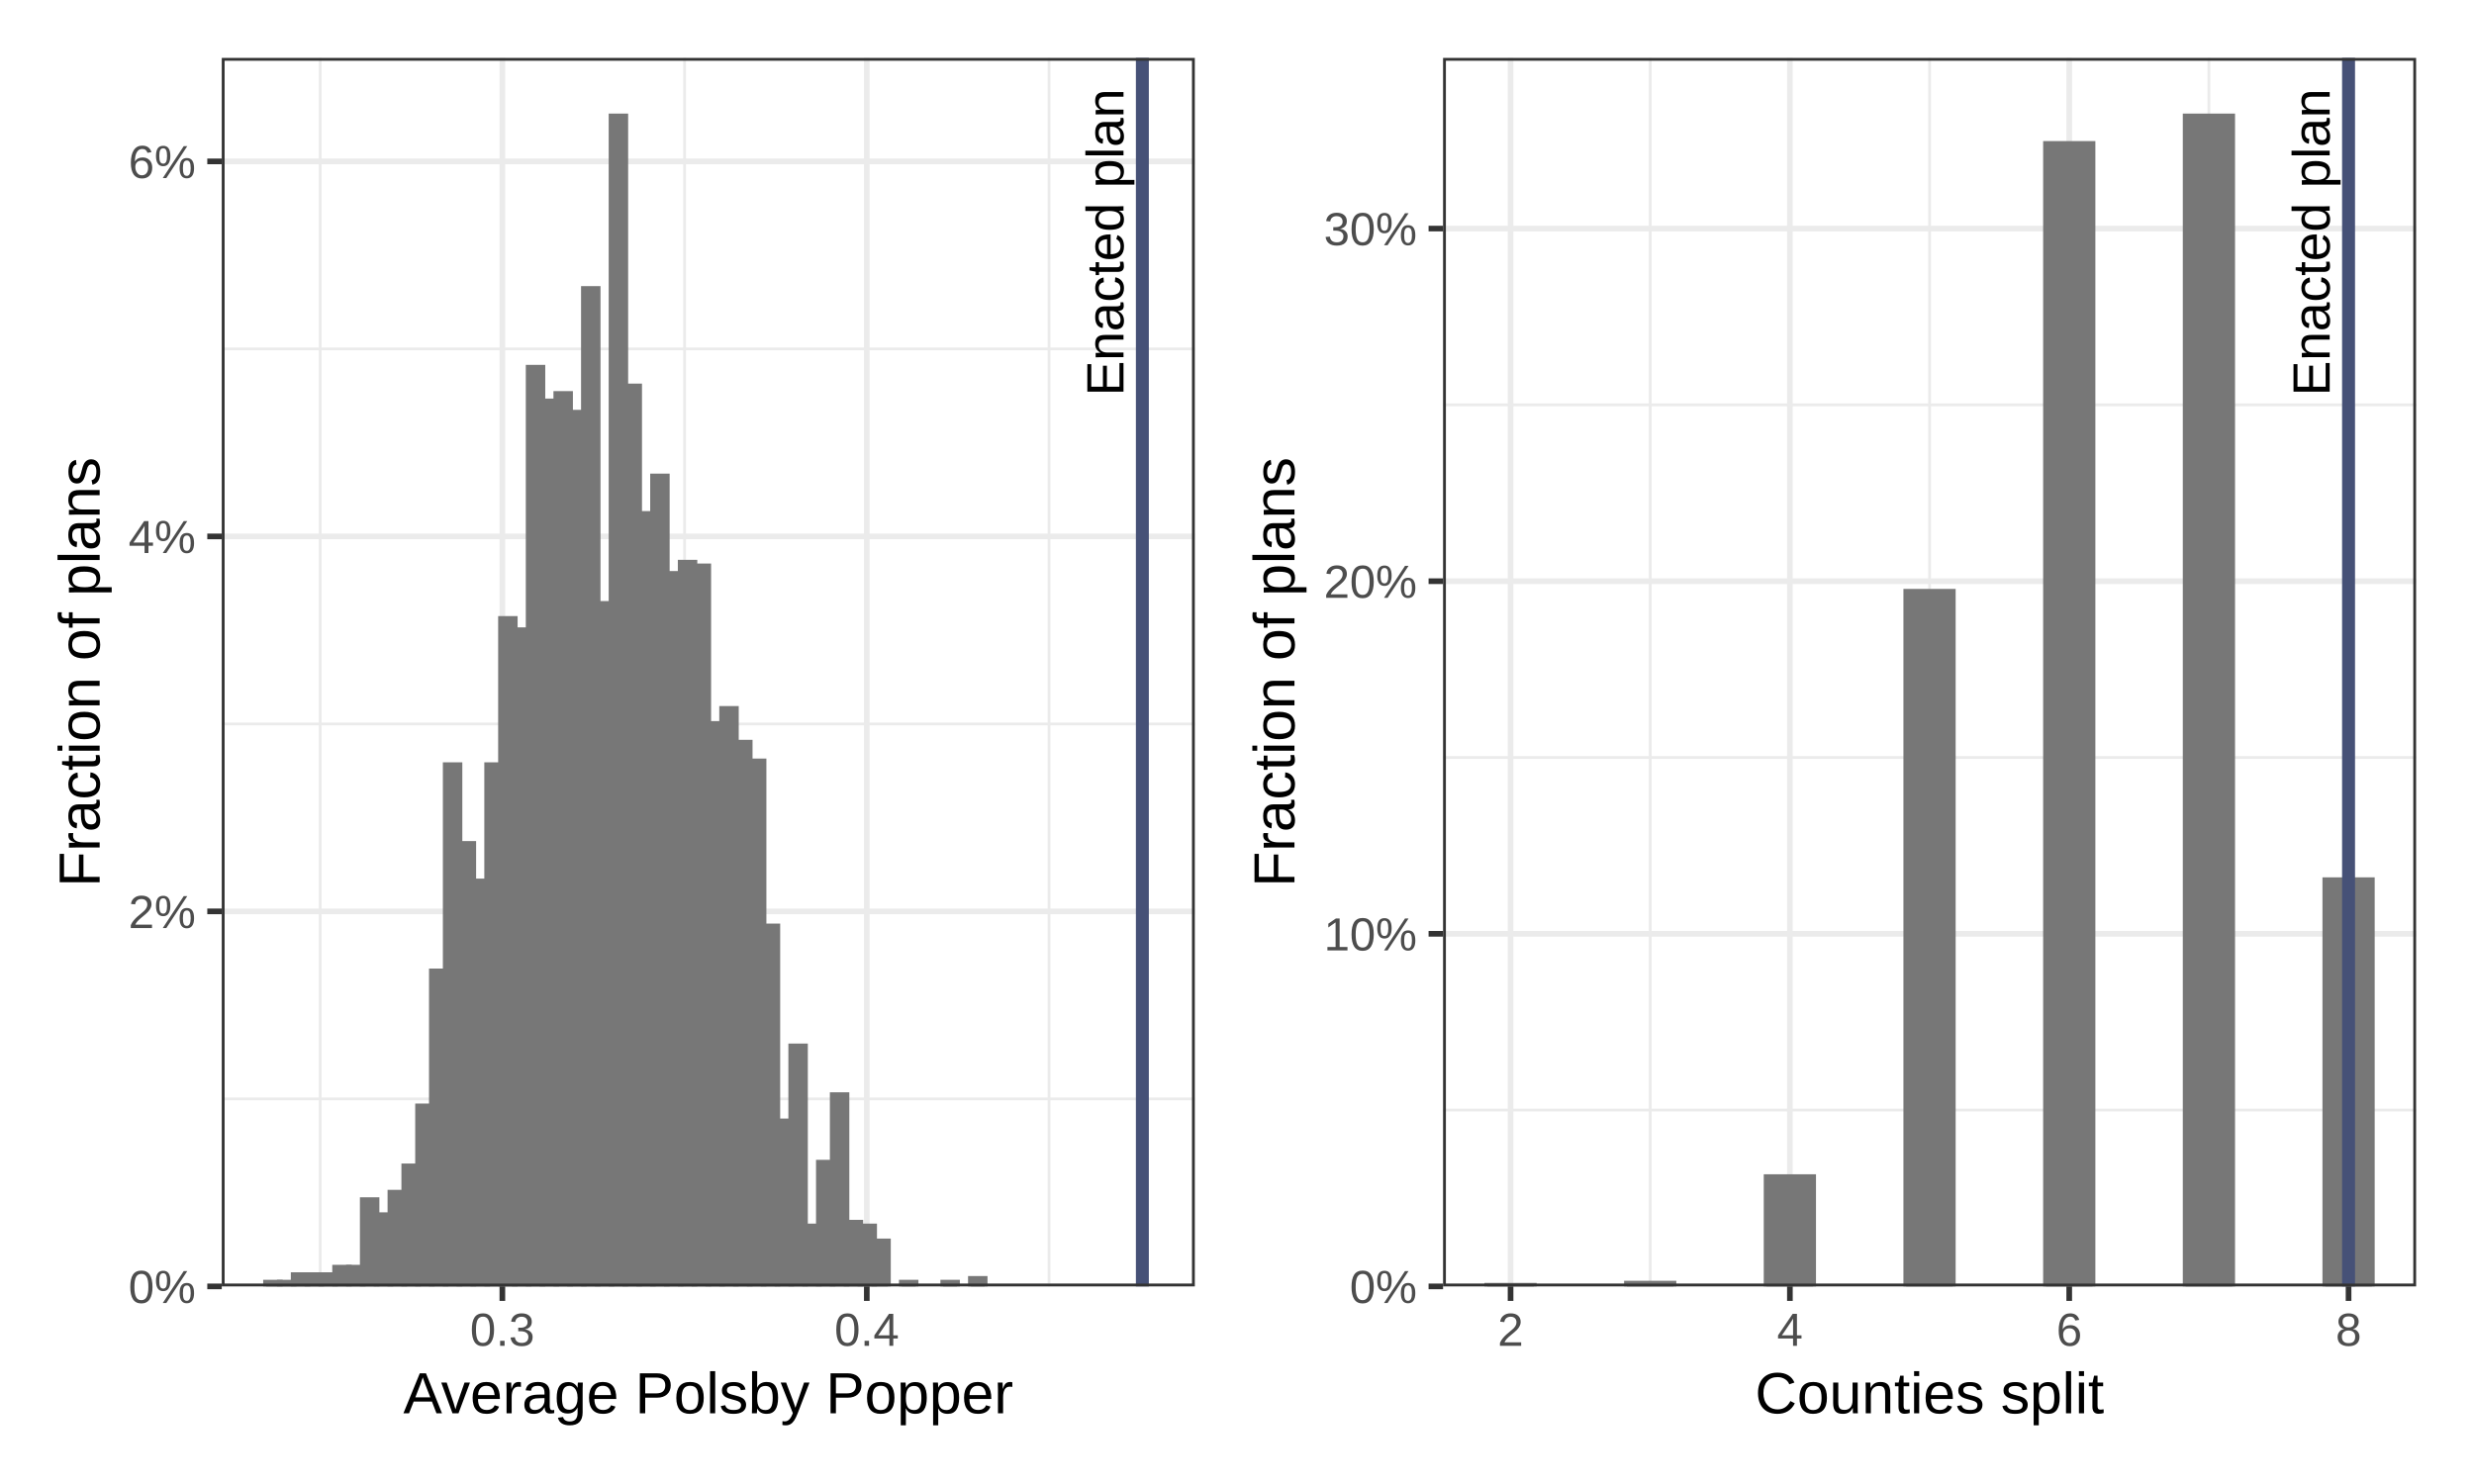
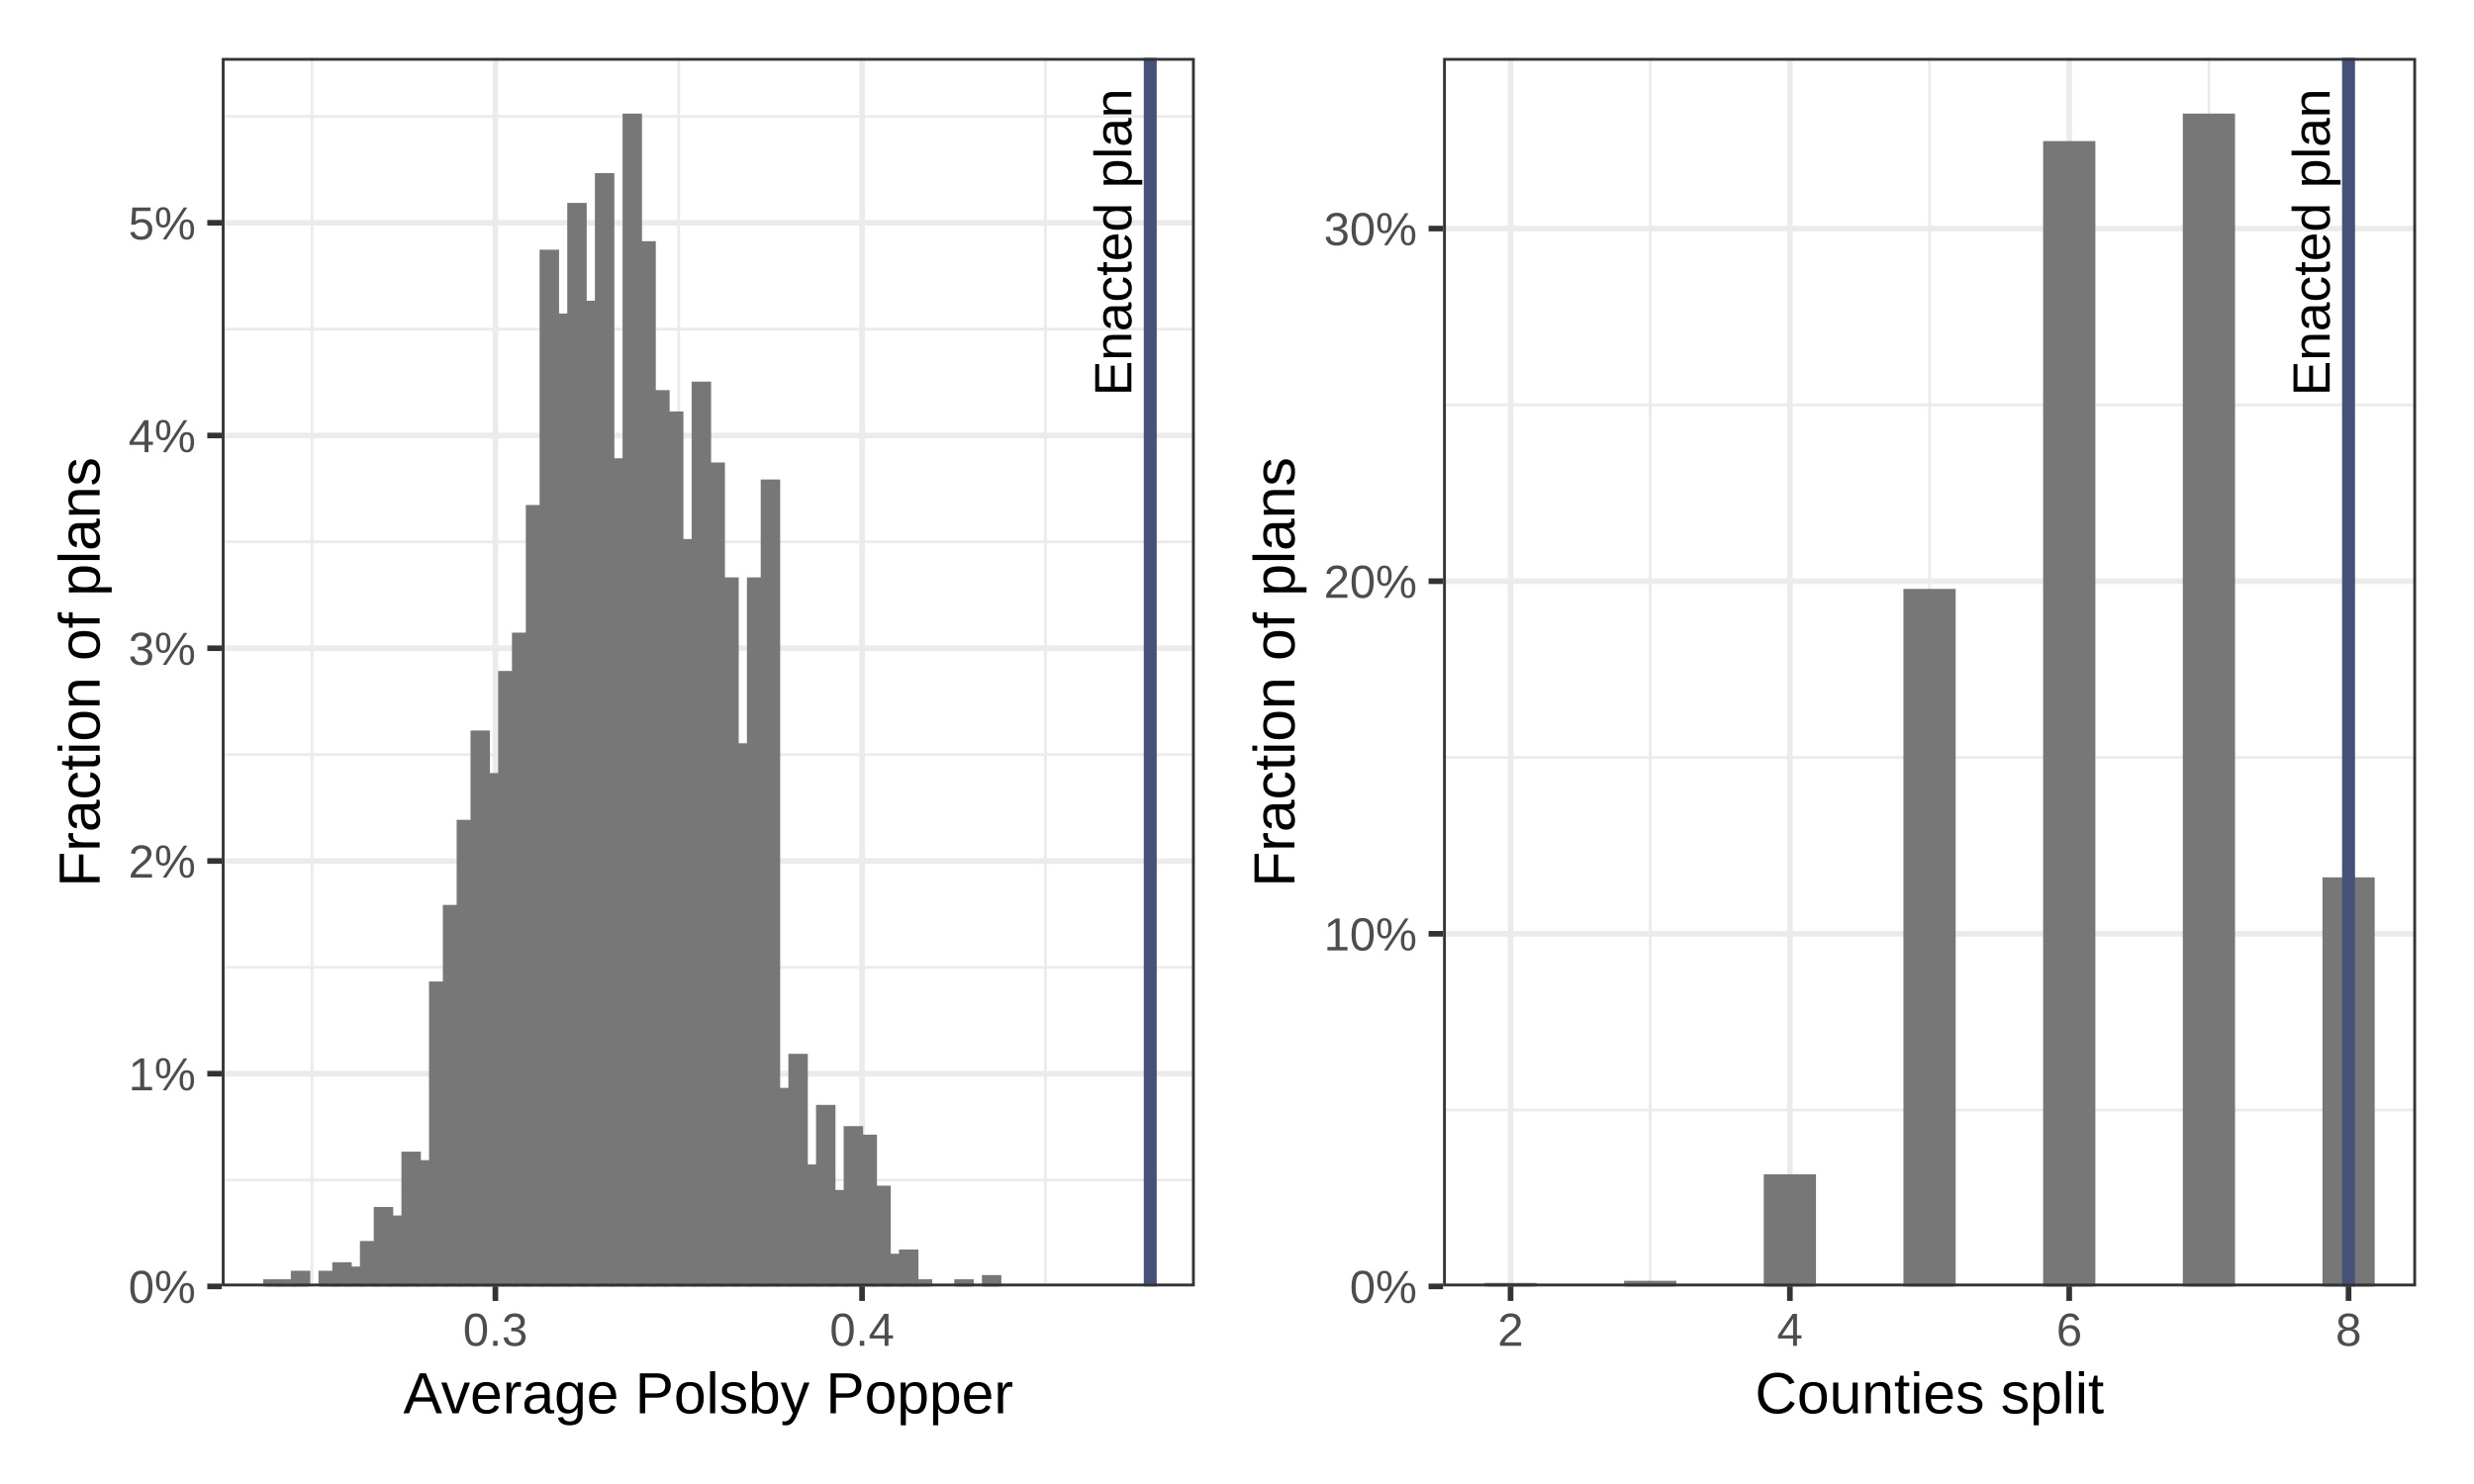
<svg xmlns="http://www.w3.org/2000/svg" class="svglite" width="468.00pt" height="280.80pt" viewBox="0 0 468.00 280.80">
  <defs>
    <style type="text/css">
    .svglite line, .svglite polyline, .svglite polygon, .svglite path, .svglite rect, .svglite circle {
      fill: none;
      stroke: #000000;
      stroke-linecap: round;
      stroke-linejoin: round;
      stroke-miterlimit: 10.00;
    }
  </style>
  </defs>
  <rect width="100%" height="100%" style="stroke: none; fill: #FFFFFF;" />
  <defs>
    <clipPath id="cpMC4wMHw0NjguMDB8MC4wMHwyODAuODA=">
      <rect x="0.00" y="0.00" width="468.00" height="280.80" />
    </clipPath>
  </defs>
  <g clip-path="url(#cpMC4wMHw0NjguMDB8MC4wMHwyODAuODA=)">
    <rect x="0" y="0" width="468.00" height="280.80" style="stroke-width: 1.07; stroke: #FFFFFF; fill: #FFFFFF;" />
  </g>
  <defs>
    <clipPath id="cpNS40OHwyMzEuNTB8NS40OHwyNzUuMzI=">
      <rect x="5.48" y="5.48" width="226.02" height="269.84" />
    </clipPath>
  </defs>
  <g clip-path="url(#cpNS40OHwyMzEuNTB8NS40OHwyNzUuMzI=)">
    <rect x="5.48" y="5.48" width="226.02" height="269.84" style="stroke-width: 1.07; stroke: #FFFFFF; fill: #FFFFFF;" />
  </g>
  <g clip-path="url(#cpMC4wMHw0NjguMDB8MC4wMHwyODAuODA=)">
</g>
  <defs>
    <clipPath id="cpNDEuOTV8MjI2LjAyfDEwLjk2fDI0My40MQ==">
      <rect x="41.95" y="10.96" width="184.07" height="232.45" />
    </clipPath>
  </defs>
  <g clip-path="url(#cpNDEuOTV8MjI2LjAyfDEwLjk2fDI0My40MQ==)">
    <rect x="41.95" y="10.96" width="184.07" height="232.45" style="stroke-width: 1.07; stroke: none; fill: #FFFFFF;" />
-     <polyline points="41.95,207.93 226.02,207.93 " style="stroke-width: 0.53; stroke: #EBEBEB; stroke-linecap: butt;" />
-     <polyline points="41.95,136.98 226.02,136.98 " style="stroke-width: 0.53; stroke: #EBEBEB; stroke-linecap: butt;" />
-     <polyline points="41.95,66.02 226.02,66.02 " style="stroke-width: 0.53; stroke: #EBEBEB; stroke-linecap: butt;" />
-     <polyline points="60.57,243.41 60.57,10.96 " style="stroke-width: 0.53; stroke: #EBEBEB; stroke-linecap: butt;" />
-     <polyline points="129.50,243.41 129.50,10.96 " style="stroke-width: 0.53; stroke: #EBEBEB; stroke-linecap: butt;" />
-     <polyline points="198.44,243.41 198.44,10.96 " style="stroke-width: 0.53; stroke: #EBEBEB; stroke-linecap: butt;" />
+     <polyline points="41.95,223.28 226.02,223.28 " style="stroke-width: 0.53; stroke: #EBEBEB; stroke-linecap: butt;" />
+     <polyline points="41.95,183.03 226.02,183.03 " style="stroke-width: 0.53; stroke: #EBEBEB; stroke-linecap: butt;" />
+     <polyline points="41.95,142.78 226.02,142.78 " style="stroke-width: 0.53; stroke: #EBEBEB; stroke-linecap: butt;" />
+     <polyline points="41.95,102.53 226.02,102.53 " style="stroke-width: 0.53; stroke: #EBEBEB; stroke-linecap: butt;" />
+     <polyline points="41.95,62.28 226.02,62.28 " style="stroke-width: 0.53; stroke: #EBEBEB; stroke-linecap: butt;" />
+     <polyline points="41.95,22.03 226.02,22.03 " style="stroke-width: 0.53; stroke: #EBEBEB; stroke-linecap: butt;" />
+     <polyline points="59.02,243.41 59.02,10.96 " style="stroke-width: 0.53; stroke: #EBEBEB; stroke-linecap: butt;" />
+     <polyline points="128.39,243.41 128.39,10.96 " style="stroke-width: 0.53; stroke: #EBEBEB; stroke-linecap: butt;" />
+     <polyline points="197.76,243.41 197.76,10.96 " style="stroke-width: 0.53; stroke: #EBEBEB; stroke-linecap: butt;" />
    <polyline points="41.95,243.41 226.02,243.41 " style="stroke-width: 1.07; stroke: #EBEBEB; stroke-linecap: butt;" />
-     <polyline points="41.95,172.45 226.02,172.45 " style="stroke-width: 1.07; stroke: #EBEBEB; stroke-linecap: butt;" />
-     <polyline points="41.95,101.50 226.02,101.50 " style="stroke-width: 1.07; stroke: #EBEBEB; stroke-linecap: butt;" />
-     <polyline points="41.95,30.54 226.02,30.54 " style="stroke-width: 1.07; stroke: #EBEBEB; stroke-linecap: butt;" />
-     <polyline points="95.03,243.41 95.03,10.96 " style="stroke-width: 1.07; stroke: #EBEBEB; stroke-linecap: butt;" />
-     <polyline points="163.97,243.41 163.97,10.96 " style="stroke-width: 1.07; stroke: #EBEBEB; stroke-linecap: butt;" />
-     <rect x="50.32" y="242.70" width="2.61" height="0.71" style="stroke-width: 1.07; stroke: #777777; stroke-linecap: square; stroke-linejoin: miter; fill: #777777;" />
-     <rect x="52.93" y="242.70" width="2.61" height="0.71" style="stroke-width: 1.07; stroke: #777777; stroke-linecap: square; stroke-linejoin: miter; fill: #777777;" />
-     <rect x="55.55" y="241.28" width="2.61" height="2.13" style="stroke-width: 1.07; stroke: #777777; stroke-linecap: square; stroke-linejoin: miter; fill: #777777;" />
-     <rect x="58.16" y="241.28" width="2.61" height="2.13" style="stroke-width: 1.07; stroke: #777777; stroke-linecap: square; stroke-linejoin: miter; fill: #777777;" />
-     <rect x="60.78" y="241.28" width="2.61" height="2.13" style="stroke-width: 1.07; stroke: #777777; stroke-linecap: square; stroke-linejoin: miter; fill: #777777;" />
-     <rect x="63.39" y="239.86" width="2.61" height="3.55" style="stroke-width: 1.07; stroke: #777777; stroke-linecap: square; stroke-linejoin: miter; fill: #777777;" />
-     <rect x="66.01" y="239.86" width="2.61" height="3.55" style="stroke-width: 1.07; stroke: #777777; stroke-linecap: square; stroke-linejoin: miter; fill: #777777;" />
-     <rect x="68.62" y="227.09" width="2.61" height="16.32" style="stroke-width: 1.07; stroke: #777777; stroke-linecap: square; stroke-linejoin: miter; fill: #777777;" />
-     <rect x="71.24" y="229.93" width="2.61" height="13.48" style="stroke-width: 1.07; stroke: #777777; stroke-linecap: square; stroke-linejoin: miter; fill: #777777;" />
-     <rect x="73.85" y="225.67" width="2.61" height="17.74" style="stroke-width: 1.07; stroke: #777777; stroke-linecap: square; stroke-linejoin: miter; fill: #777777;" />
-     <rect x="76.47" y="220.70" width="2.61" height="22.71" style="stroke-width: 1.07; stroke: #777777; stroke-linecap: square; stroke-linejoin: miter; fill: #777777;" />
-     <rect x="79.08" y="209.35" width="2.61" height="34.06" style="stroke-width: 1.07; stroke: #777777; stroke-linecap: square; stroke-linejoin: miter; fill: #777777;" />
-     <rect x="81.69" y="183.81" width="2.61" height="59.60" style="stroke-width: 1.07; stroke: #777777; stroke-linecap: square; stroke-linejoin: miter; fill: #777777;" />
-     <rect x="84.31" y="144.78" width="2.61" height="98.63" style="stroke-width: 1.07; stroke: #777777; stroke-linecap: square; stroke-linejoin: miter; fill: #777777;" />
-     <rect x="86.92" y="159.68" width="2.61" height="83.73" style="stroke-width: 1.07; stroke: #777777; stroke-linecap: square; stroke-linejoin: miter; fill: #777777;" />
-     <rect x="89.54" y="166.78" width="2.61" height="76.63" style="stroke-width: 1.07; stroke: #777777; stroke-linecap: square; stroke-linejoin: miter; fill: #777777;" />
-     <rect x="92.15" y="144.78" width="2.61" height="98.63" style="stroke-width: 1.07; stroke: #777777; stroke-linecap: square; stroke-linejoin: miter; fill: #777777;" />
-     <rect x="94.77" y="117.11" width="2.61" height="126.30" style="stroke-width: 1.07; stroke: #777777; stroke-linecap: square; stroke-linejoin: miter; fill: #777777;" />
-     <rect x="97.38" y="119.24" width="2.61" height="124.17" style="stroke-width: 1.07; stroke: #777777; stroke-linecap: square; stroke-linejoin: miter; fill: #777777;" />
-     <rect x="100.00" y="69.57" width="2.61" height="173.84" style="stroke-width: 1.07; stroke: #777777; stroke-linecap: square; stroke-linejoin: miter; fill: #777777;" />
-     <rect x="102.61" y="75.95" width="2.61" height="167.46" style="stroke-width: 1.07; stroke: #777777; stroke-linecap: square; stroke-linejoin: miter; fill: #777777;" />
-     <rect x="105.23" y="74.54" width="2.61" height="168.87" style="stroke-width: 1.07; stroke: #777777; stroke-linecap: square; stroke-linejoin: miter; fill: #777777;" />
-     <rect x="107.84" y="78.08" width="2.61" height="165.33" style="stroke-width: 1.07; stroke: #777777; stroke-linecap: square; stroke-linejoin: miter; fill: #777777;" />
-     <rect x="110.45" y="54.67" width="2.61" height="188.74" style="stroke-width: 1.07; stroke: #777777; stroke-linecap: square; stroke-linejoin: miter; fill: #777777;" />
-     <rect x="113.07" y="114.27" width="2.61" height="129.14" style="stroke-width: 1.07; stroke: #777777; stroke-linecap: square; stroke-linejoin: miter; fill: #777777;" />
-     <rect x="115.68" y="22.03" width="2.61" height="221.38" style="stroke-width: 1.07; stroke: #777777; stroke-linecap: square; stroke-linejoin: miter; fill: #777777;" />
-     <rect x="118.30" y="73.12" width="2.61" height="170.29" style="stroke-width: 1.07; stroke: #777777; stroke-linecap: square; stroke-linejoin: miter; fill: #777777;" />
-     <rect x="120.91" y="97.24" width="2.61" height="146.17" style="stroke-width: 1.07; stroke: #777777; stroke-linecap: square; stroke-linejoin: miter; fill: #777777;" />
-     <rect x="123.53" y="90.15" width="2.61" height="153.26" style="stroke-width: 1.07; stroke: #777777; stroke-linecap: square; stroke-linejoin: miter; fill: #777777;" />
-     <rect x="126.14" y="108.59" width="2.61" height="134.82" style="stroke-width: 1.07; stroke: #777777; stroke-linecap: square; stroke-linejoin: miter; fill: #777777;" />
-     <rect x="128.76" y="106.47" width="2.61" height="136.94" style="stroke-width: 1.07; stroke: #777777; stroke-linecap: square; stroke-linejoin: miter; fill: #777777;" />
-     <rect x="131.37" y="107.17" width="2.61" height="136.23" style="stroke-width: 1.07; stroke: #777777; stroke-linecap: square; stroke-linejoin: miter; fill: #777777;" />
-     <rect x="133.99" y="136.98" width="2.61" height="106.43" style="stroke-width: 1.07; stroke: #777777; stroke-linecap: square; stroke-linejoin: miter; fill: #777777;" />
-     <rect x="136.60" y="134.14" width="2.61" height="109.27" style="stroke-width: 1.07; stroke: #777777; stroke-linecap: square; stroke-linejoin: miter; fill: #777777;" />
-     <rect x="139.21" y="140.52" width="2.61" height="102.89" style="stroke-width: 1.07; stroke: #777777; stroke-linecap: square; stroke-linejoin: miter; fill: #777777;" />
-     <rect x="141.83" y="144.07" width="2.61" height="99.34" style="stroke-width: 1.07; stroke: #777777; stroke-linecap: square; stroke-linejoin: miter; fill: #777777;" />
-     <rect x="144.44" y="175.29" width="2.61" height="68.12" style="stroke-width: 1.07; stroke: #777777; stroke-linecap: square; stroke-linejoin: miter; fill: #777777;" />
-     <rect x="147.06" y="212.19" width="2.61" height="31.22" style="stroke-width: 1.07; stroke: #777777; stroke-linecap: square; stroke-linejoin: miter; fill: #777777;" />
-     <rect x="149.67" y="198.00" width="2.61" height="45.41" style="stroke-width: 1.07; stroke: #777777; stroke-linecap: square; stroke-linejoin: miter; fill: #777777;" />
-     <rect x="152.29" y="232.06" width="2.61" height="11.35" style="stroke-width: 1.07; stroke: #777777; stroke-linecap: square; stroke-linejoin: miter; fill: #777777;" />
-     <rect x="154.90" y="219.99" width="2.61" height="23.42" style="stroke-width: 1.07; stroke: #777777; stroke-linecap: square; stroke-linejoin: miter; fill: #777777;" />
-     <rect x="157.52" y="207.22" width="2.61" height="36.19" style="stroke-width: 1.07; stroke: #777777; stroke-linecap: square; stroke-linejoin: miter; fill: #777777;" />
-     <rect x="160.13" y="231.35" width="2.61" height="12.06" style="stroke-width: 1.07; stroke: #777777; stroke-linecap: square; stroke-linejoin: miter; fill: #777777;" />
-     <rect x="162.75" y="232.06" width="2.61" height="11.35" style="stroke-width: 1.07; stroke: #777777; stroke-linecap: square; stroke-linejoin: miter; fill: #777777;" />
-     <rect x="165.36" y="234.90" width="2.61" height="8.51" style="stroke-width: 1.07; stroke: #777777; stroke-linecap: square; stroke-linejoin: miter; fill: #777777;" />
-     <rect x="167.98" y="243.41" width="2.61" height="0.00" style="stroke-width: 1.07; stroke: #777777; stroke-linecap: square; stroke-linejoin: miter; fill: #777777;" />
-     <rect x="170.59" y="242.70" width="2.61" height="0.71" style="stroke-width: 1.07; stroke: #777777; stroke-linecap: square; stroke-linejoin: miter; fill: #777777;" />
-     <rect x="173.20" y="243.41" width="2.61" height="0.00" style="stroke-width: 1.07; stroke: #777777; stroke-linecap: square; stroke-linejoin: miter; fill: #777777;" />
+     <polyline points="41.95,203.16 226.02,203.16 " style="stroke-width: 1.07; stroke: #EBEBEB; stroke-linecap: butt;" />
+     <polyline points="41.95,162.91 226.02,162.91 " style="stroke-width: 1.07; stroke: #EBEBEB; stroke-linecap: butt;" />
+     <polyline points="41.95,122.66 226.02,122.66 " style="stroke-width: 1.07; stroke: #EBEBEB; stroke-linecap: butt;" />
+     <polyline points="41.95,82.40 226.02,82.40 " style="stroke-width: 1.07; stroke: #EBEBEB; stroke-linecap: butt;" />
+     <polyline points="41.95,42.15 226.02,42.15 " style="stroke-width: 1.07; stroke: #EBEBEB; stroke-linecap: butt;" />
+     <polyline points="93.71,243.41 93.71,10.96 " style="stroke-width: 1.07; stroke: #EBEBEB; stroke-linecap: butt;" />
+     <polyline points="163.07,243.41 163.07,10.96 " style="stroke-width: 1.07; stroke: #EBEBEB; stroke-linecap: butt;" />
+     <rect x="50.32" y="242.60" width="2.61" height="0.81" style="stroke-width: 1.07; stroke: #777777; stroke-linecap: square; stroke-linejoin: miter; fill: #777777;" />
+     <rect x="52.93" y="242.60" width="2.61" height="0.81" style="stroke-width: 1.07; stroke: #777777; stroke-linecap: square; stroke-linejoin: miter; fill: #777777;" />
+     <rect x="55.55" y="240.99" width="2.61" height="2.42" style="stroke-width: 1.07; stroke: #777777; stroke-linecap: square; stroke-linejoin: miter; fill: #777777;" />
+     <rect x="58.16" y="243.41" width="2.61" height="0.00" style="stroke-width: 1.07; stroke: #777777; stroke-linecap: square; stroke-linejoin: miter; fill: #777777;" />
+     <rect x="60.78" y="240.99" width="2.61" height="2.42" style="stroke-width: 1.07; stroke: #777777; stroke-linecap: square; stroke-linejoin: miter; fill: #777777;" />
+     <rect x="63.39" y="239.38" width="2.61" height="4.03" style="stroke-width: 1.07; stroke: #777777; stroke-linecap: square; stroke-linejoin: miter; fill: #777777;" />
+     <rect x="66.01" y="240.19" width="2.61" height="3.22" style="stroke-width: 1.07; stroke: #777777; stroke-linecap: square; stroke-linejoin: miter; fill: #777777;" />
+     <rect x="68.62" y="235.36" width="2.61" height="8.05" style="stroke-width: 1.07; stroke: #777777; stroke-linecap: square; stroke-linejoin: miter; fill: #777777;" />
+     <rect x="71.24" y="228.92" width="2.61" height="14.49" style="stroke-width: 1.07; stroke: #777777; stroke-linecap: square; stroke-linejoin: miter; fill: #777777;" />
+     <rect x="73.85" y="230.53" width="2.61" height="12.88" style="stroke-width: 1.07; stroke: #777777; stroke-linecap: square; stroke-linejoin: miter; fill: #777777;" />
+     <rect x="76.47" y="218.45" width="2.61" height="24.96" style="stroke-width: 1.07; stroke: #777777; stroke-linecap: square; stroke-linejoin: miter; fill: #777777;" />
+     <rect x="79.08" y="220.06" width="2.61" height="23.35" style="stroke-width: 1.07; stroke: #777777; stroke-linecap: square; stroke-linejoin: miter; fill: #777777;" />
+     <rect x="81.69" y="186.25" width="2.61" height="57.16" style="stroke-width: 1.07; stroke: #777777; stroke-linecap: square; stroke-linejoin: miter; fill: #777777;" />
+     <rect x="84.31" y="171.76" width="2.61" height="71.65" style="stroke-width: 1.07; stroke: #777777; stroke-linecap: square; stroke-linejoin: miter; fill: #777777;" />
+     <rect x="86.92" y="155.66" width="2.61" height="87.75" style="stroke-width: 1.07; stroke: #777777; stroke-linecap: square; stroke-linejoin: miter; fill: #777777;" />
+     <rect x="89.54" y="138.76" width="2.61" height="104.65" style="stroke-width: 1.07; stroke: #777777; stroke-linecap: square; stroke-linejoin: miter; fill: #777777;" />
+     <rect x="92.15" y="146.81" width="2.61" height="96.60" style="stroke-width: 1.07; stroke: #777777; stroke-linecap: square; stroke-linejoin: miter; fill: #777777;" />
+     <rect x="94.77" y="127.49" width="2.61" height="115.92" style="stroke-width: 1.07; stroke: #777777; stroke-linecap: square; stroke-linejoin: miter; fill: #777777;" />
+     <rect x="97.38" y="120.24" width="2.61" height="123.17" style="stroke-width: 1.07; stroke: #777777; stroke-linecap: square; stroke-linejoin: miter; fill: #777777;" />
+     <rect x="100.00" y="96.09" width="2.61" height="147.32" style="stroke-width: 1.07; stroke: #777777; stroke-linecap: square; stroke-linejoin: miter; fill: #777777;" />
+     <rect x="102.61" y="47.79" width="2.61" height="195.62" style="stroke-width: 1.07; stroke: #777777; stroke-linecap: square; stroke-linejoin: miter; fill: #777777;" />
+     <rect x="105.23" y="59.86" width="2.61" height="183.55" style="stroke-width: 1.07; stroke: #777777; stroke-linecap: square; stroke-linejoin: miter; fill: #777777;" />
+     <rect x="107.84" y="38.93" width="2.61" height="204.48" style="stroke-width: 1.07; stroke: #777777; stroke-linecap: square; stroke-linejoin: miter; fill: #777777;" />
+     <rect x="110.45" y="57.45" width="2.61" height="185.96" style="stroke-width: 1.07; stroke: #777777; stroke-linecap: square; stroke-linejoin: miter; fill: #777777;" />
+     <rect x="113.07" y="33.30" width="2.61" height="210.11" style="stroke-width: 1.07; stroke: #777777; stroke-linecap: square; stroke-linejoin: miter; fill: #777777;" />
+     <rect x="115.68" y="87.24" width="2.61" height="156.17" style="stroke-width: 1.07; stroke: #777777; stroke-linecap: square; stroke-linejoin: miter; fill: #777777;" />
+     <rect x="118.30" y="22.03" width="2.61" height="221.38" style="stroke-width: 1.07; stroke: #777777; stroke-linecap: square; stroke-linejoin: miter; fill: #777777;" />
+     <rect x="120.91" y="46.18" width="2.61" height="197.23" style="stroke-width: 1.07; stroke: #777777; stroke-linecap: square; stroke-linejoin: miter; fill: #777777;" />
+     <rect x="123.53" y="74.35" width="2.61" height="169.06" style="stroke-width: 1.07; stroke: #777777; stroke-linecap: square; stroke-linejoin: miter; fill: #777777;" />
+     <rect x="126.14" y="78.38" width="2.61" height="165.03" style="stroke-width: 1.07; stroke: #777777; stroke-linecap: square; stroke-linejoin: miter; fill: #777777;" />
+     <rect x="128.76" y="102.53" width="2.61" height="140.88" style="stroke-width: 1.07; stroke: #777777; stroke-linecap: square; stroke-linejoin: miter; fill: #777777;" />
+     <rect x="131.37" y="72.74" width="2.61" height="170.67" style="stroke-width: 1.07; stroke: #777777; stroke-linecap: square; stroke-linejoin: miter; fill: #777777;" />
+     <rect x="133.99" y="88.04" width="2.61" height="155.37" style="stroke-width: 1.07; stroke: #777777; stroke-linecap: square; stroke-linejoin: miter; fill: #777777;" />
+     <rect x="136.60" y="109.78" width="2.61" height="133.63" style="stroke-width: 1.07; stroke: #777777; stroke-linecap: square; stroke-linejoin: miter; fill: #777777;" />
+     <rect x="139.21" y="141.17" width="2.61" height="102.24" style="stroke-width: 1.07; stroke: #777777; stroke-linecap: square; stroke-linejoin: miter; fill: #777777;" />
+     <rect x="141.83" y="109.78" width="2.61" height="133.63" style="stroke-width: 1.07; stroke: #777777; stroke-linecap: square; stroke-linejoin: miter; fill: #777777;" />
+     <rect x="144.44" y="91.26" width="2.61" height="152.15" style="stroke-width: 1.07; stroke: #777777; stroke-linecap: square; stroke-linejoin: miter; fill: #777777;" />
+     <rect x="147.06" y="206.38" width="2.61" height="37.03" style="stroke-width: 1.07; stroke: #777777; stroke-linecap: square; stroke-linejoin: miter; fill: #777777;" />
+     <rect x="149.67" y="199.94" width="2.61" height="43.47" style="stroke-width: 1.07; stroke: #777777; stroke-linecap: square; stroke-linejoin: miter; fill: #777777;" />
+     <rect x="152.29" y="220.87" width="2.61" height="22.54" style="stroke-width: 1.07; stroke: #777777; stroke-linecap: square; stroke-linejoin: miter; fill: #777777;" />
+     <rect x="154.90" y="209.60" width="2.61" height="33.81" style="stroke-width: 1.07; stroke: #777777; stroke-linecap: square; stroke-linejoin: miter; fill: #777777;" />
+     <rect x="157.52" y="225.70" width="2.61" height="17.71" style="stroke-width: 1.07; stroke: #777777; stroke-linecap: square; stroke-linejoin: miter; fill: #777777;" />
+     <rect x="160.13" y="213.62" width="2.61" height="29.79" style="stroke-width: 1.07; stroke: #777777; stroke-linecap: square; stroke-linejoin: miter; fill: #777777;" />
+     <rect x="162.75" y="215.23" width="2.61" height="28.18" style="stroke-width: 1.07; stroke: #777777; stroke-linecap: square; stroke-linejoin: miter; fill: #777777;" />
+     <rect x="165.36" y="224.89" width="2.61" height="18.52" style="stroke-width: 1.07; stroke: #777777; stroke-linecap: square; stroke-linejoin: miter; fill: #777777;" />
+     <rect x="167.98" y="237.77" width="2.61" height="5.64" style="stroke-width: 1.07; stroke: #777777; stroke-linecap: square; stroke-linejoin: miter; fill: #777777;" />
+     <rect x="170.59" y="236.97" width="2.61" height="6.44" style="stroke-width: 1.07; stroke: #777777; stroke-linecap: square; stroke-linejoin: miter; fill: #777777;" />
+     <rect x="173.20" y="242.60" width="2.61" height="0.81" style="stroke-width: 1.07; stroke: #777777; stroke-linecap: square; stroke-linejoin: miter; fill: #777777;" />
    <rect x="175.82" y="243.41" width="2.61" height="0.00" style="stroke-width: 1.07; stroke: #777777; stroke-linecap: square; stroke-linejoin: miter; fill: #777777;" />
-     <rect x="178.43" y="242.70" width="2.61" height="0.71" style="stroke-width: 1.07; stroke: #777777; stroke-linecap: square; stroke-linejoin: miter; fill: #777777;" />
-     <rect x="181.05" y="243.41" width="2.61" height="0.00" style="stroke-width: 1.07; stroke: #777777; stroke-linecap: square; stroke-linejoin: miter; fill: #777777;" />
-     <rect x="183.66" y="241.99" width="2.61" height="1.42" style="stroke-width: 1.07; stroke: #777777; stroke-linecap: square; stroke-linejoin: miter; fill: #777777;" />
-     <rect x="186.28" y="243.41" width="2.61" height="0.00" style="stroke-width: 1.07; stroke: #777777; stroke-linecap: square; stroke-linejoin: miter; fill: #777777;" />
+     <rect x="178.43" y="243.41" width="2.61" height="0.00" style="stroke-width: 1.07; stroke: #777777; stroke-linecap: square; stroke-linejoin: miter; fill: #777777;" />
+     <rect x="181.05" y="242.60" width="2.61" height="0.81" style="stroke-width: 1.07; stroke: #777777; stroke-linecap: square; stroke-linejoin: miter; fill: #777777;" />
+     <rect x="183.66" y="243.41" width="2.61" height="0.00" style="stroke-width: 1.07; stroke: #777777; stroke-linecap: square; stroke-linejoin: miter; fill: #777777;" />
+     <rect x="186.28" y="241.80" width="2.61" height="1.61" style="stroke-width: 1.07; stroke: #777777; stroke-linecap: square; stroke-linejoin: miter; fill: #777777;" />
    <rect x="188.89" y="243.41" width="2.61" height="0.00" style="stroke-width: 1.07; stroke: #777777; stroke-linecap: square; stroke-linejoin: miter; fill: #777777;" />
    <rect x="191.51" y="243.41" width="2.61" height="0.00" style="stroke-width: 1.07; stroke: #777777; stroke-linecap: square; stroke-linejoin: miter; fill: #777777;" />
    <rect x="194.12" y="243.41" width="2.61" height="0.00" style="stroke-width: 1.07; stroke: #777777; stroke-linecap: square; stroke-linejoin: miter; fill: #777777;" />
    <rect x="196.74" y="243.41" width="2.61" height="0.00" style="stroke-width: 1.07; stroke: #777777; stroke-linecap: square; stroke-linejoin: miter; fill: #777777;" />
    <rect x="199.35" y="243.41" width="2.61" height="0.00" style="stroke-width: 1.07; stroke: #777777; stroke-linecap: square; stroke-linejoin: miter; fill: #777777;" />
    <rect x="201.96" y="243.41" width="2.61" height="0.00" style="stroke-width: 1.07; stroke: #777777; stroke-linecap: square; stroke-linejoin: miter; fill: #777777;" />
    <rect x="204.58" y="243.41" width="2.61" height="0.00" style="stroke-width: 1.07; stroke: #777777; stroke-linecap: square; stroke-linejoin: miter; fill: #777777;" />
    <rect x="207.19" y="243.41" width="2.61" height="0.00" style="stroke-width: 1.07; stroke: #777777; stroke-linecap: square; stroke-linejoin: miter; fill: #777777;" />
    <rect x="209.81" y="243.41" width="2.61" height="0.00" style="stroke-width: 1.07; stroke: #777777; stroke-linecap: square; stroke-linejoin: miter; fill: #777777;" />
    <rect x="212.42" y="243.41" width="2.61" height="0.00" style="stroke-width: 1.07; stroke: #777777; stroke-linecap: square; stroke-linejoin: miter; fill: #777777;" />
    <rect x="215.04" y="243.41" width="2.61" height="0.00" style="stroke-width: 1.07; stroke: #777777; stroke-linecap: square; stroke-linejoin: miter; fill: #777777;" />
-     <line x1="216.10" y1="243.41" x2="216.10" y2="10.96" style="stroke-width: 2.45; stroke: #465177; stroke-linecap: butt;" />
-     <text transform="translate(212.53,16.77) rotate(-90)" text-anchor="end" style="font-size: 9.96px; font-family: Arial;" textLength="58.11px" lengthAdjust="spacingAndGlyphs">Enacted plan</text>
+     <line x1="217.59" y1="243.41" x2="217.59" y2="10.96" style="stroke-width: 2.45; stroke: #465177; stroke-linecap: butt;" />
+     <text transform="translate(214.02,16.77) rotate(-90)" text-anchor="end" style="font-size: 9.96px; font-family: Arial;" textLength="58.11px" lengthAdjust="spacingAndGlyphs">Enacted plan</text>
    <rect x="41.95" y="10.96" width="184.07" height="232.45" style="stroke-width: 1.07; stroke: #333333;" />
  </g>
  <g clip-path="url(#cpMC4wMHw0NjguMDB8MC4wMHwyODAuODA=)">
    <text x="37.02" y="246.56" text-anchor="end" style="font-size: 8.80px; fill: #4D4D4D; font-family: Arial;" textLength="12.72px" lengthAdjust="spacingAndGlyphs">0%</text>
-     <text x="37.02" y="175.61" text-anchor="end" style="font-size: 8.80px; fill: #4D4D4D; font-family: Arial;" textLength="12.72px" lengthAdjust="spacingAndGlyphs">2%</text>
-     <text x="37.02" y="104.65" text-anchor="end" style="font-size: 8.80px; fill: #4D4D4D; font-family: Arial;" textLength="12.72px" lengthAdjust="spacingAndGlyphs">4%</text>
-     <text x="37.02" y="33.70" text-anchor="end" style="font-size: 8.80px; fill: #4D4D4D; font-family: Arial;" textLength="12.72px" lengthAdjust="spacingAndGlyphs">6%</text>
+     <text x="37.02" y="206.31" text-anchor="end" style="font-size: 8.80px; fill: #4D4D4D; font-family: Arial;" textLength="12.72px" lengthAdjust="spacingAndGlyphs">1%</text>
+     <text x="37.02" y="166.06" text-anchor="end" style="font-size: 8.80px; fill: #4D4D4D; font-family: Arial;" textLength="12.72px" lengthAdjust="spacingAndGlyphs">2%</text>
+     <text x="37.02" y="125.81" text-anchor="end" style="font-size: 8.80px; fill: #4D4D4D; font-family: Arial;" textLength="12.72px" lengthAdjust="spacingAndGlyphs">3%</text>
+     <text x="37.02" y="85.56" text-anchor="end" style="font-size: 8.80px; fill: #4D4D4D; font-family: Arial;" textLength="12.72px" lengthAdjust="spacingAndGlyphs">4%</text>
+     <text x="37.02" y="45.31" text-anchor="end" style="font-size: 8.80px; fill: #4D4D4D; font-family: Arial;" textLength="12.72px" lengthAdjust="spacingAndGlyphs">5%</text>
    <polyline points="39.21,243.41 41.95,243.41 " style="stroke-width: 1.07; stroke: #333333; stroke-linecap: butt;" />
-     <polyline points="39.21,172.45 41.95,172.45 " style="stroke-width: 1.07; stroke: #333333; stroke-linecap: butt;" />
-     <polyline points="39.21,101.50 41.95,101.50 " style="stroke-width: 1.07; stroke: #333333; stroke-linecap: butt;" />
-     <polyline points="39.21,30.54 41.95,30.54 " style="stroke-width: 1.07; stroke: #333333; stroke-linecap: butt;" />
-     <polyline points="95.03,246.15 95.03,243.41 " style="stroke-width: 1.07; stroke: #333333; stroke-linecap: butt;" />
-     <polyline points="163.97,246.15 163.97,243.41 " style="stroke-width: 1.07; stroke: #333333; stroke-linecap: butt;" />
-     <text x="95.03" y="254.65" text-anchor="middle" style="font-size: 8.80px; fill: #4D4D4D; font-family: Arial;" textLength="12.23px" lengthAdjust="spacingAndGlyphs">0.3</text>
-     <text x="163.97" y="254.65" text-anchor="middle" style="font-size: 8.80px; fill: #4D4D4D; font-family: Arial;" textLength="12.23px" lengthAdjust="spacingAndGlyphs">0.4</text>
+     <polyline points="39.21,203.16 41.95,203.16 " style="stroke-width: 1.07; stroke: #333333; stroke-linecap: butt;" />
+     <polyline points="39.21,162.91 41.95,162.91 " style="stroke-width: 1.07; stroke: #333333; stroke-linecap: butt;" />
+     <polyline points="39.21,122.66 41.95,122.66 " style="stroke-width: 1.07; stroke: #333333; stroke-linecap: butt;" />
+     <polyline points="39.21,82.40 41.95,82.40 " style="stroke-width: 1.07; stroke: #333333; stroke-linecap: butt;" />
+     <polyline points="39.21,42.15 41.95,42.15 " style="stroke-width: 1.07; stroke: #333333; stroke-linecap: butt;" />
+     <polyline points="93.71,246.15 93.71,243.41 " style="stroke-width: 1.07; stroke: #333333; stroke-linecap: butt;" />
+     <polyline points="163.07,246.15 163.07,243.41 " style="stroke-width: 1.07; stroke: #333333; stroke-linecap: butt;" />
+     <text x="93.71" y="254.65" text-anchor="middle" style="font-size: 8.80px; fill: #4D4D4D; font-family: Arial;" textLength="12.23px" lengthAdjust="spacingAndGlyphs">0.3</text>
+     <text x="163.07" y="254.65" text-anchor="middle" style="font-size: 8.80px; fill: #4D4D4D; font-family: Arial;" textLength="12.23px" lengthAdjust="spacingAndGlyphs">0.4</text>
    <text x="133.99" y="267.42" text-anchor="middle" style="font-size: 11.00px; font-family: Arial;" textLength="115.59px" lengthAdjust="spacingAndGlyphs">Average Polsby Popper</text>
    <text transform="translate(18.85,127.18) rotate(-90)" text-anchor="middle" style="font-size: 11.00px; font-family: Arial;" textLength="81.32px" lengthAdjust="spacingAndGlyphs">Fraction of plans</text>
  </g>
  <defs>
    <clipPath id="cpMjMxLjUwfDQ2Mi41Mnw1LjQ4fDI3NS4zMg==">
      <rect x="231.50" y="5.48" width="231.02" height="269.84" />
    </clipPath>
  </defs>
  <g clip-path="url(#cpMjMxLjUwfDQ2Mi41Mnw1LjQ4fDI3NS4zMg==)">
    <rect x="231.50" y="5.48" width="231.02" height="269.84" style="stroke-width: 1.07; stroke: #FFFFFF; fill: #FFFFFF;" />
  </g>
  <g clip-path="url(#cpMC4wMHw0NjguMDB8MC4wMHwyODAuODA=)">
</g>
  <defs>
    <clipPath id="cpMjcyLjk4fDQ1Ny4wNHwxMC45NnwyNDMuNDE=">
      <rect x="272.98" y="10.96" width="184.07" height="232.45" />
    </clipPath>
  </defs>
  <g clip-path="url(#cpMjcyLjk4fDQ1Ny4wNHwxMC45NnwyNDMuNDE=)">
    <rect x="272.98" y="10.96" width="184.07" height="232.45" style="stroke-width: 1.07; stroke: none; fill: #FFFFFF;" />
    <polyline points="272.98,210.05 457.04,210.05 " style="stroke-width: 0.53; stroke: #EBEBEB; stroke-linecap: butt;" />
    <polyline points="272.98,143.33 457.04,143.33 " style="stroke-width: 0.53; stroke: #EBEBEB; stroke-linecap: butt;" />
    <polyline points="272.98,76.61 457.04,76.61 " style="stroke-width: 0.53; stroke: #EBEBEB; stroke-linecap: butt;" />
    <polyline points="312.17,243.41 312.17,10.96 " style="stroke-width: 0.53; stroke: #EBEBEB; stroke-linecap: butt;" />
    <polyline points="365.01,243.41 365.01,10.96 " style="stroke-width: 0.53; stroke: #EBEBEB; stroke-linecap: butt;" />
    <polyline points="417.85,243.41 417.85,10.96 " style="stroke-width: 0.53; stroke: #EBEBEB; stroke-linecap: butt;" />
    <polyline points="272.98,243.41 457.04,243.41 " style="stroke-width: 1.07; stroke: #EBEBEB; stroke-linecap: butt;" />
    <polyline points="272.98,176.69 457.04,176.69 " style="stroke-width: 1.07; stroke: #EBEBEB; stroke-linecap: butt;" />
    <polyline points="272.98,109.97 457.04,109.97 " style="stroke-width: 1.07; stroke: #EBEBEB; stroke-linecap: butt;" />
    <polyline points="272.98,43.25 457.04,43.25 " style="stroke-width: 1.07; stroke: #EBEBEB; stroke-linecap: butt;" />
    <polyline points="285.75,243.41 285.75,10.96 " style="stroke-width: 1.07; stroke: #EBEBEB; stroke-linecap: butt;" />
    <polyline points="338.59,243.41 338.59,10.96 " style="stroke-width: 1.07; stroke: #EBEBEB; stroke-linecap: butt;" />
    <polyline points="391.43,243.41 391.43,10.96 " style="stroke-width: 1.07; stroke: #EBEBEB; stroke-linecap: butt;" />
    <polyline points="444.27,243.41 444.27,10.96 " style="stroke-width: 1.07; stroke: #EBEBEB; stroke-linecap: butt;" />
    <rect x="281.34" y="243.28" width="8.81" height="0.13" style="stroke-width: 1.07; stroke: #777777; stroke-linecap: square; stroke-linejoin: miter; fill: #777777;" />
    <rect x="290.15" y="243.41" width="8.81" height="0.00" style="stroke-width: 1.07; stroke: #777777; stroke-linecap: square; stroke-linejoin: miter; fill: #777777;" />
    <rect x="298.96" y="243.41" width="8.81" height="0.00" style="stroke-width: 1.07; stroke: #777777; stroke-linecap: square; stroke-linejoin: miter; fill: #777777;" />
    <rect x="307.76" y="242.88" width="8.81" height="0.53" style="stroke-width: 1.07; stroke: #777777; stroke-linecap: square; stroke-linejoin: miter; fill: #777777;" />
    <rect x="316.57" y="243.41" width="8.81" height="0.00" style="stroke-width: 1.07; stroke: #777777; stroke-linecap: square; stroke-linejoin: miter; fill: #777777;" />
    <rect x="325.38" y="243.41" width="8.81" height="0.00" style="stroke-width: 1.07; stroke: #777777; stroke-linecap: square; stroke-linejoin: miter; fill: #777777;" />
    <rect x="334.18" y="222.73" width="8.81" height="20.68" style="stroke-width: 1.07; stroke: #777777; stroke-linecap: square; stroke-linejoin: miter; fill: #777777;" />
    <rect x="342.99" y="243.41" width="8.81" height="0.00" style="stroke-width: 1.07; stroke: #777777; stroke-linecap: square; stroke-linejoin: miter; fill: #777777;" />
    <rect x="351.80" y="243.41" width="8.81" height="0.00" style="stroke-width: 1.07; stroke: #777777; stroke-linecap: square; stroke-linejoin: miter; fill: #777777;" />
    <rect x="360.60" y="111.97" width="8.81" height="131.44" style="stroke-width: 1.07; stroke: #777777; stroke-linecap: square; stroke-linejoin: miter; fill: #777777;" />
    <rect x="369.41" y="243.41" width="8.81" height="0.00" style="stroke-width: 1.07; stroke: #777777; stroke-linecap: square; stroke-linejoin: miter; fill: #777777;" />
    <rect x="378.22" y="243.41" width="8.81" height="0.00" style="stroke-width: 1.07; stroke: #777777; stroke-linecap: square; stroke-linejoin: miter; fill: #777777;" />
    <rect x="387.03" y="27.23" width="8.81" height="216.18" style="stroke-width: 1.07; stroke: #777777; stroke-linecap: square; stroke-linejoin: miter; fill: #777777;" />
    <rect x="395.83" y="243.41" width="8.81" height="0.00" style="stroke-width: 1.07; stroke: #777777; stroke-linecap: square; stroke-linejoin: miter; fill: #777777;" />
    <rect x="404.64" y="243.41" width="8.81" height="0.00" style="stroke-width: 1.07; stroke: #777777; stroke-linecap: square; stroke-linejoin: miter; fill: #777777;" />
    <rect x="413.45" y="22.03" width="8.81" height="221.38" style="stroke-width: 1.07; stroke: #777777; stroke-linecap: square; stroke-linejoin: miter; fill: #777777;" />
    <rect x="422.25" y="243.41" width="8.81" height="0.00" style="stroke-width: 1.07; stroke: #777777; stroke-linecap: square; stroke-linejoin: miter; fill: #777777;" />
    <rect x="431.06" y="243.41" width="8.81" height="0.00" style="stroke-width: 1.07; stroke: #777777; stroke-linecap: square; stroke-linejoin: miter; fill: #777777;" />
    <rect x="439.87" y="166.55" width="8.81" height="76.86" style="stroke-width: 1.07; stroke: #777777; stroke-linecap: square; stroke-linejoin: miter; fill: #777777;" />
    <line x1="444.27" y1="243.41" x2="444.27" y2="10.96" style="stroke-width: 2.45; stroke: #465177; stroke-linecap: butt;" />
    <text transform="translate(440.70,16.77) rotate(-90)" text-anchor="end" style="font-size: 9.96px; font-family: Arial;" textLength="58.11px" lengthAdjust="spacingAndGlyphs">Enacted plan</text>
    <rect x="272.98" y="10.96" width="184.07" height="232.45" style="stroke-width: 1.07; stroke: #333333;" />
  </g>
  <g clip-path="url(#cpMC4wMHw0NjguMDB8MC4wMHwyODAuODA=)">
    <text x="268.04" y="246.56" text-anchor="end" style="font-size: 8.80px; fill: #4D4D4D; font-family: Arial;" textLength="12.72px" lengthAdjust="spacingAndGlyphs">0%</text>
    <text x="268.04" y="179.84" text-anchor="end" style="font-size: 8.80px; fill: #4D4D4D; font-family: Arial;" textLength="17.61px" lengthAdjust="spacingAndGlyphs">10%</text>
    <text x="268.04" y="113.12" text-anchor="end" style="font-size: 8.80px; fill: #4D4D4D; font-family: Arial;" textLength="17.61px" lengthAdjust="spacingAndGlyphs">20%</text>
    <text x="268.04" y="46.40" text-anchor="end" style="font-size: 8.80px; fill: #4D4D4D; font-family: Arial;" textLength="17.61px" lengthAdjust="spacingAndGlyphs">30%</text>
    <polyline points="270.24,243.41 272.98,243.41 " style="stroke-width: 1.07; stroke: #333333; stroke-linecap: butt;" />
    <polyline points="270.24,176.69 272.98,176.69 " style="stroke-width: 1.07; stroke: #333333; stroke-linecap: butt;" />
    <polyline points="270.24,109.97 272.98,109.97 " style="stroke-width: 1.07; stroke: #333333; stroke-linecap: butt;" />
    <polyline points="270.24,43.25 272.98,43.25 " style="stroke-width: 1.07; stroke: #333333; stroke-linecap: butt;" />
    <polyline points="285.75,246.15 285.75,243.41 " style="stroke-width: 1.07; stroke: #333333; stroke-linecap: butt;" />
    <polyline points="338.59,246.15 338.59,243.41 " style="stroke-width: 1.07; stroke: #333333; stroke-linecap: butt;" />
    <polyline points="391.43,246.15 391.43,243.41 " style="stroke-width: 1.07; stroke: #333333; stroke-linecap: butt;" />
    <polyline points="444.27,246.15 444.27,243.41 " style="stroke-width: 1.07; stroke: #333333; stroke-linecap: butt;" />
    <text x="285.75" y="254.65" text-anchor="middle" style="font-size: 8.80px; fill: #4D4D4D; font-family: Arial;" textLength="4.90px" lengthAdjust="spacingAndGlyphs">2</text>
    <text x="338.59" y="254.65" text-anchor="middle" style="font-size: 8.80px; fill: #4D4D4D; font-family: Arial;" textLength="4.90px" lengthAdjust="spacingAndGlyphs">4</text>
    <text x="391.43" y="254.65" text-anchor="middle" style="font-size: 8.80px; fill: #4D4D4D; font-family: Arial;" textLength="4.90px" lengthAdjust="spacingAndGlyphs">6</text>
    <text x="444.27" y="254.65" text-anchor="middle" style="font-size: 8.80px; fill: #4D4D4D; font-family: Arial;" textLength="4.90px" lengthAdjust="spacingAndGlyphs">8</text>
    <text x="365.01" y="267.42" text-anchor="middle" style="font-size: 11.00px; font-family: Arial;" textLength="66.02px" lengthAdjust="spacingAndGlyphs">Counties split</text>
    <text transform="translate(244.87,127.18) rotate(-90)" text-anchor="middle" style="font-size: 11.00px; font-family: Arial;" textLength="81.32px" lengthAdjust="spacingAndGlyphs">Fraction of plans</text>
  </g>
</svg>
